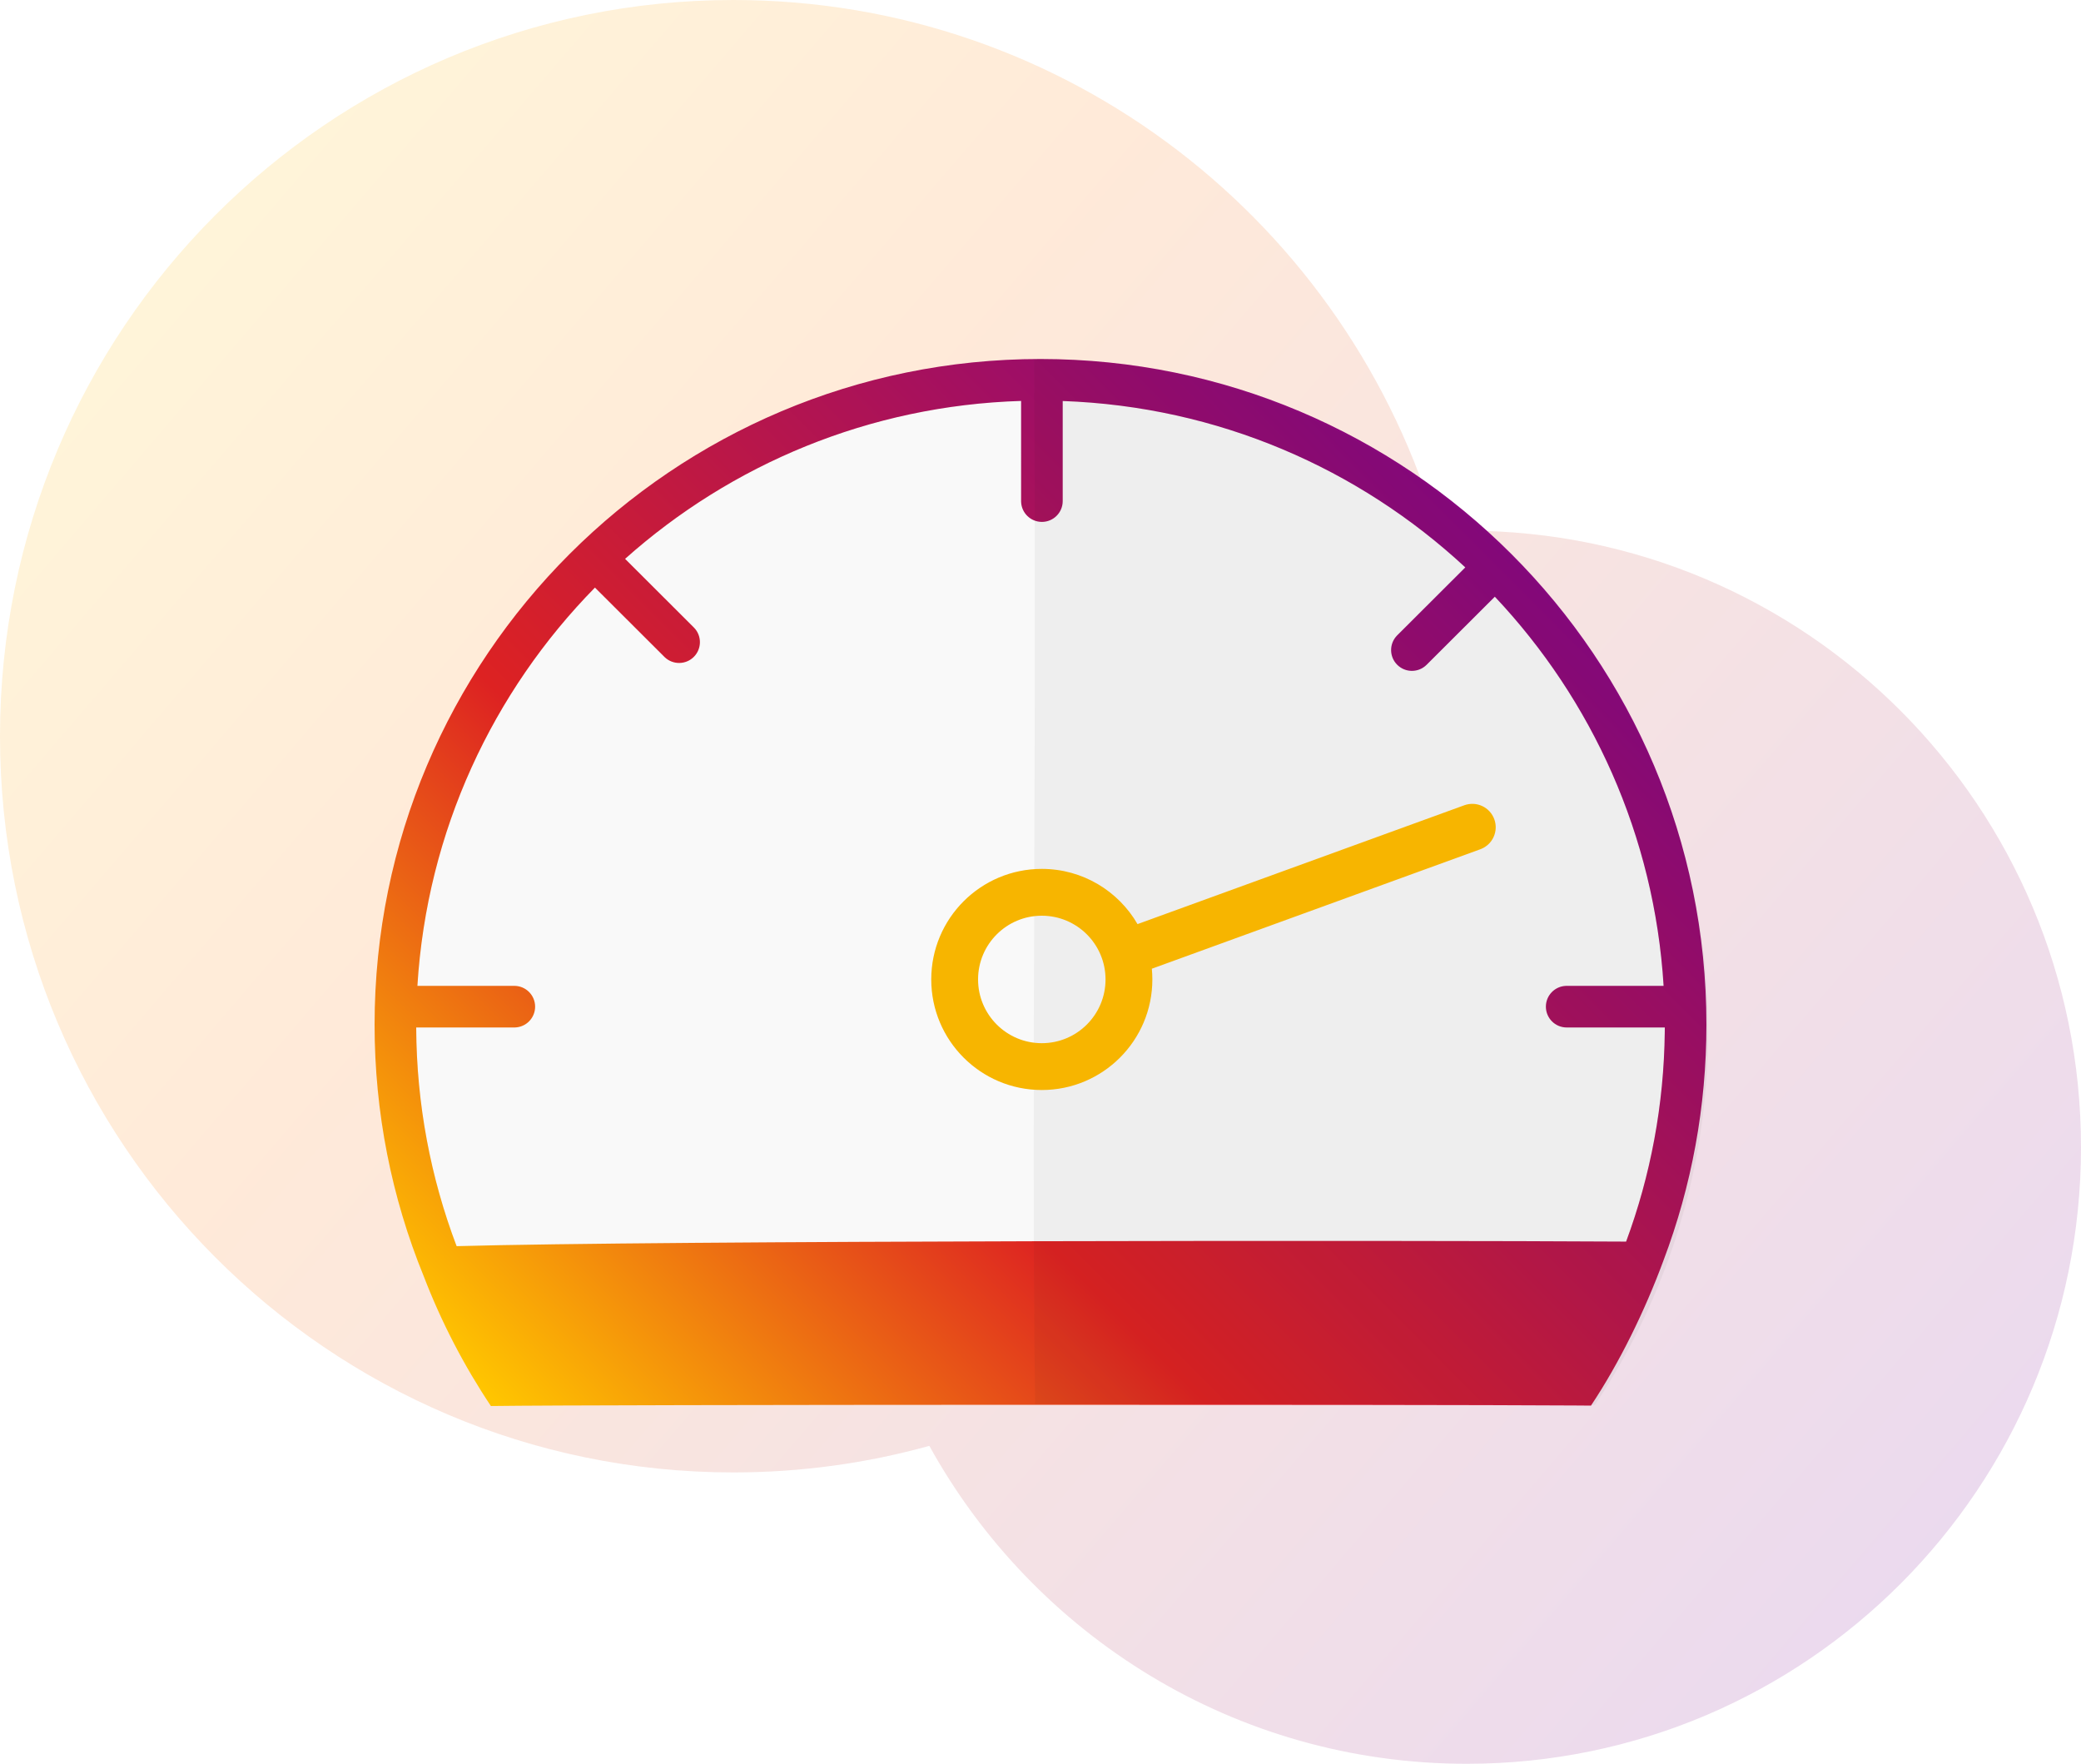
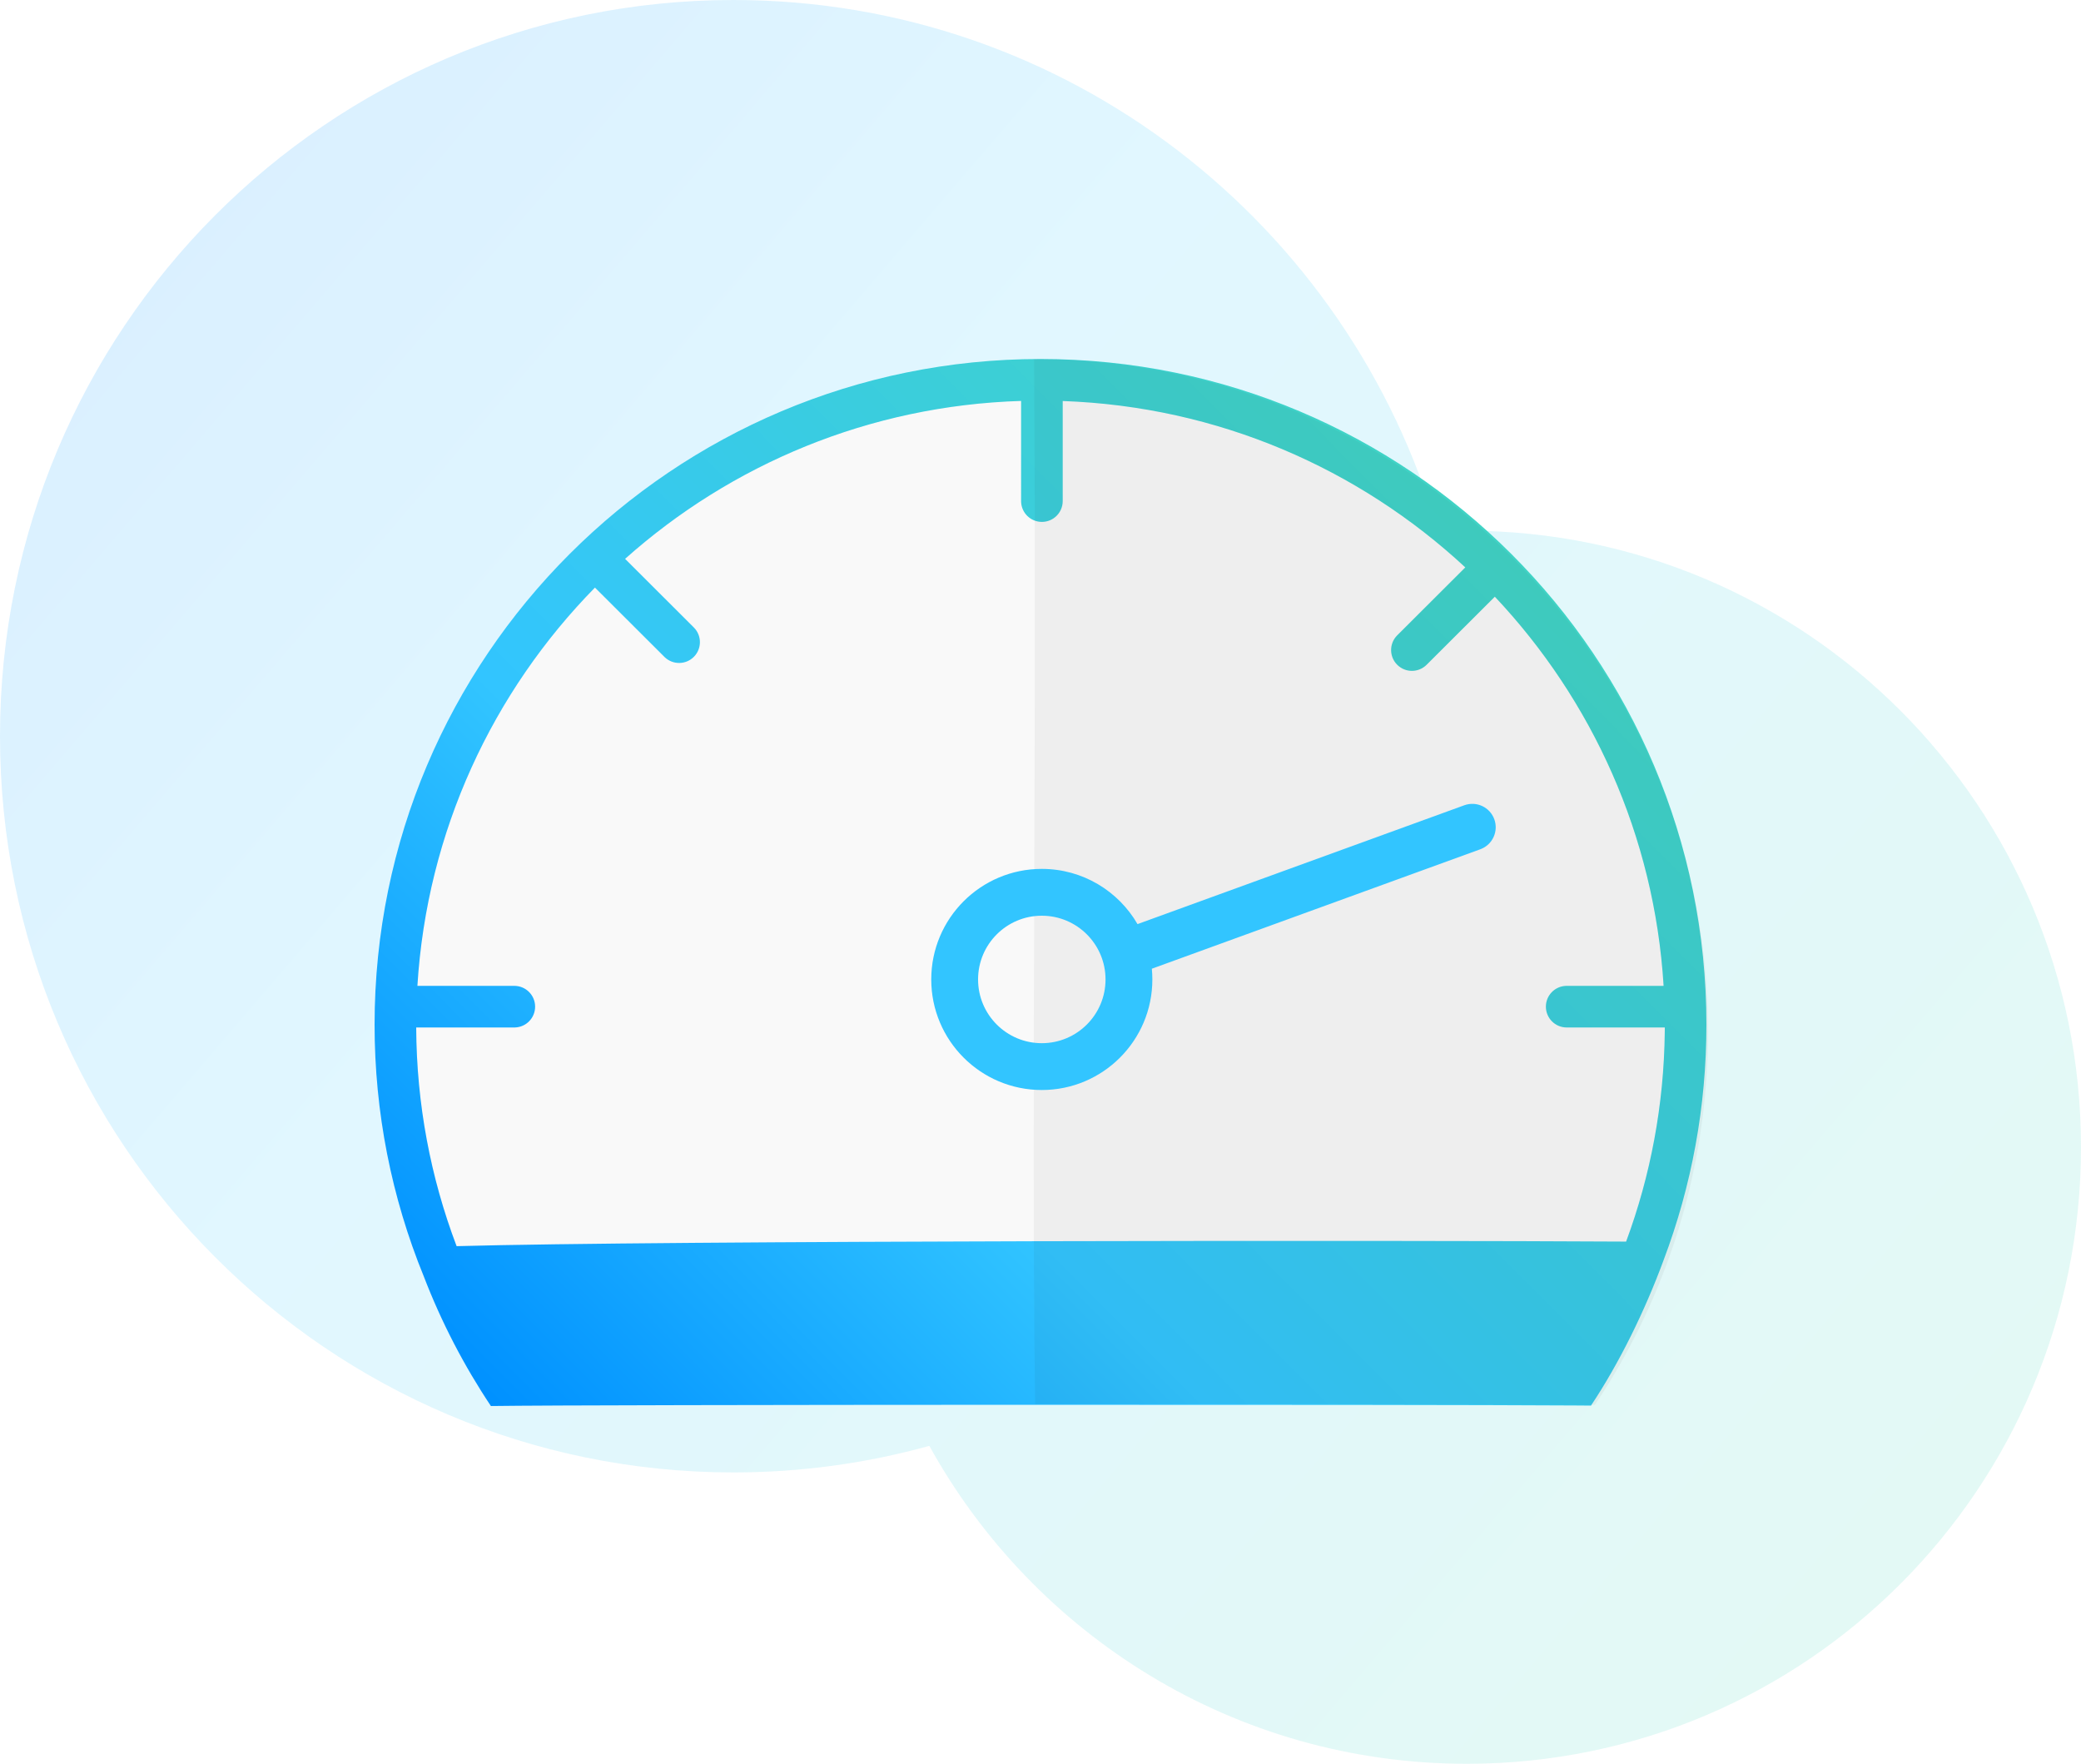
<svg xmlns="http://www.w3.org/2000/svg" width="800px" height="678px" viewBox="0 0 800 678" version="1.1">
  <defs>
    <linearGradient x1="0%" y1="14.087%" x2="100%" y2="85.913%" id="linearGradient-1">
-       <stop stop-color="#FFC500" offset="0%" />
-       <stop stop-color="#FB6E00" offset="32.988%" />
-       <stop stop-color="#720096" offset="100%" />
+       <stop stop-color="#0091FF" offset="0%" />
+       <stop stop-color="#32C5FF" offset="32.988%" />
+       <stop stop-color="#44D7B6" offset="100%" />
    </linearGradient>
    <linearGradient x1="0%" y1="88.063%" x2="100%" y2="9.443%" id="linearGradient-2">
-       <stop stop-color="#FFC500" offset="0%" />
-       <stop stop-color="#DD2222" offset="32.988%" />
-       <stop stop-color="#720096" offset="100%" />
+       <stop stop-color="#0091FF" offset="0%" />
+       <stop stop-color="#32C5FF" offset="32.988%" />
+       <stop stop-color="#44D7B6" offset="100%" />
    </linearGradient>
  </defs>
  <g id="Page-1" stroke="none" stroke-width="1" fill="none" fill-rule="evenodd">
    <g id="ff_1" fill-rule="nonzero">
      <path d="M281.943,0 C410.432,0 518.846,86.273 552.827,204.256 C556.486,204.086 560.176,204 563.885,204 C694.288,204 800,310.109 800,441 C800,571.891 694.288,678 563.885,678 C474.97,678 397.534,628.668 357.261,555.784 C333.29,562.444 308.03,566 281.943,566 C126.23,566 0,439.297 0,283 C0,126.703 126.23,0 281.943,0 Z" id="Combined-Shape-Copy" fill-opacity="0.15" fill="url(#linearGradient-1)" />
      <g id="Group" transform="translate(144, 138)">
        <path d="M256,16 C388.549,16 496,123.414 496,255.915 L496,257.356 C495.727,302.958 482.71,346.6 458.816,384.249 L458.095,385.376 L454.239,385.351 C390.834,384.966 112.215,385.027 55.713,385.499 L53.993,385.513 L53.272,384.387 C29.071,346.312 16,302.096 16,255.915 C16,123.414 123.451,16 256,16 Z" id="Path" fill="#F9F9F9" />
        <path d="M256,-1.13686838e-13 C397.384,-1.13686838e-13 512,114.576 512,255.915 C512,287.335 506.321,317.918 495.504,346.492 C488.399,365.78 478.519,385.952 467.619,402.323 L464.804,402.297 L461.379,402.272 C400.204,401.87 86.022,401.893 44.717,402.474 C34.381,386.974 25.695,370.274 18.91,352.626 C6.525,322.313 0,289.595 0,255.915 C0,114.576 114.616,-1.13686838e-13 256,-1.13686838e-13 Z M96.302,76.82 L122.72,103.182 C125.847,106.303 125.853,111.368 122.732,114.496 C119.67,117.564 114.736,117.627 111.597,114.681 L111.418,114.508 L84.715,87.863 C45.474,127.826 20.119,181.461 16.459,240.961 L53.716,240.962 C58.135,240.962 61.716,244.544 61.716,248.962 C61.716,253.297 58.269,256.827 53.966,256.959 L53.716,256.962 L16.002,256.962 L16.002,257.299 C16.168,286.349 21.506,314.603 31.533,341.021 L31.516,341.021 C109.497,338.849 394.989,338.733 481.13,339.268 C490.567,313.789 495.665,286.631 495.988,258.723 L496,257.356 L496,256.962 L458.284,256.962 C453.865,256.962 450.284,253.381 450.284,248.962 C450.284,244.627 453.731,241.098 458.034,240.966 L458.284,240.962 L495.541,240.961 C491.987,183.186 467.978,130.942 430.664,91.374 L404.434,117.546 C401.307,120.666 396.241,120.661 393.121,117.533 C390.059,114.465 390.006,109.531 392.959,106.398 L393.133,106.22 L419.306,80.103 C378.412,42.128 324.25,18.237 264.54,16.149 L264.54,54.619 C264.54,59.038 260.958,62.619 256.54,62.619 C252.205,62.619 248.675,59.171 248.544,54.868 L248.54,54.619 L248.539,16.114 C190.145,17.896 136.999,40.531 96.302,76.82 Z" id="Combined-Shape" fill="url(#linearGradient-2)" />
        <path d="M469.144,402 C496.603,360.959 512.612,311.637 512.612,258.583 C512.612,115.771 396.614,0 253.524,0 C254.577,146.11 252.47,280.657 253.911,401.673 C351.124,401.654 448.193,401.769 469.144,402 Z" id="Oval-33-Copy" fill-opacity="0.05" fill="#231F20" />
-         <path d="M430.458,176.924 C432.126,181.511 429.833,186.572 425.328,188.362 L425.076,188.458 L298.802,234.376 C298.933,235.733 299,237.109 299,238.5 C299,261.972 279.972,281 256.5,281 C233.028,281 214,261.972 214,238.5 C214,215.028 233.028,196 256.5,196 C272.22,196 285.947,204.535 293.299,217.224 L418.924,171.542 C423.596,169.843 428.759,172.253 430.458,176.924 Z M256.5,214 C242.969,214 232,224.969 232,238.5 C232,252.031 242.969,263 256.5,263 C270.031,263 281,252.031 281,238.5 C281,224.969 270.031,214 256.5,214 Z" id="Oval-11-Copy-10" fill="#F7B500" />
+         <path d="M430.458,176.924 C432.126,181.511 429.833,186.572 425.328,188.362 L425.076,188.458 L298.802,234.376 C298.933,235.733 299,237.109 299,238.5 C299,261.972 279.972,281 256.5,281 C233.028,281 214,261.972 214,238.5 C214,215.028 233.028,196 256.5,196 C272.22,196 285.947,204.535 293.299,217.224 L418.924,171.542 C423.596,169.843 428.759,172.253 430.458,176.924 Z M256.5,214 C242.969,214 232,224.969 232,238.5 C232,252.031 242.969,263 256.5,263 C270.031,263 281,252.031 281,238.5 C281,224.969 270.031,214 256.5,214 Z" id="Oval-11-Copy-10" fill="#32C5FF" />
      </g>
    </g>
  </g>
</svg>
